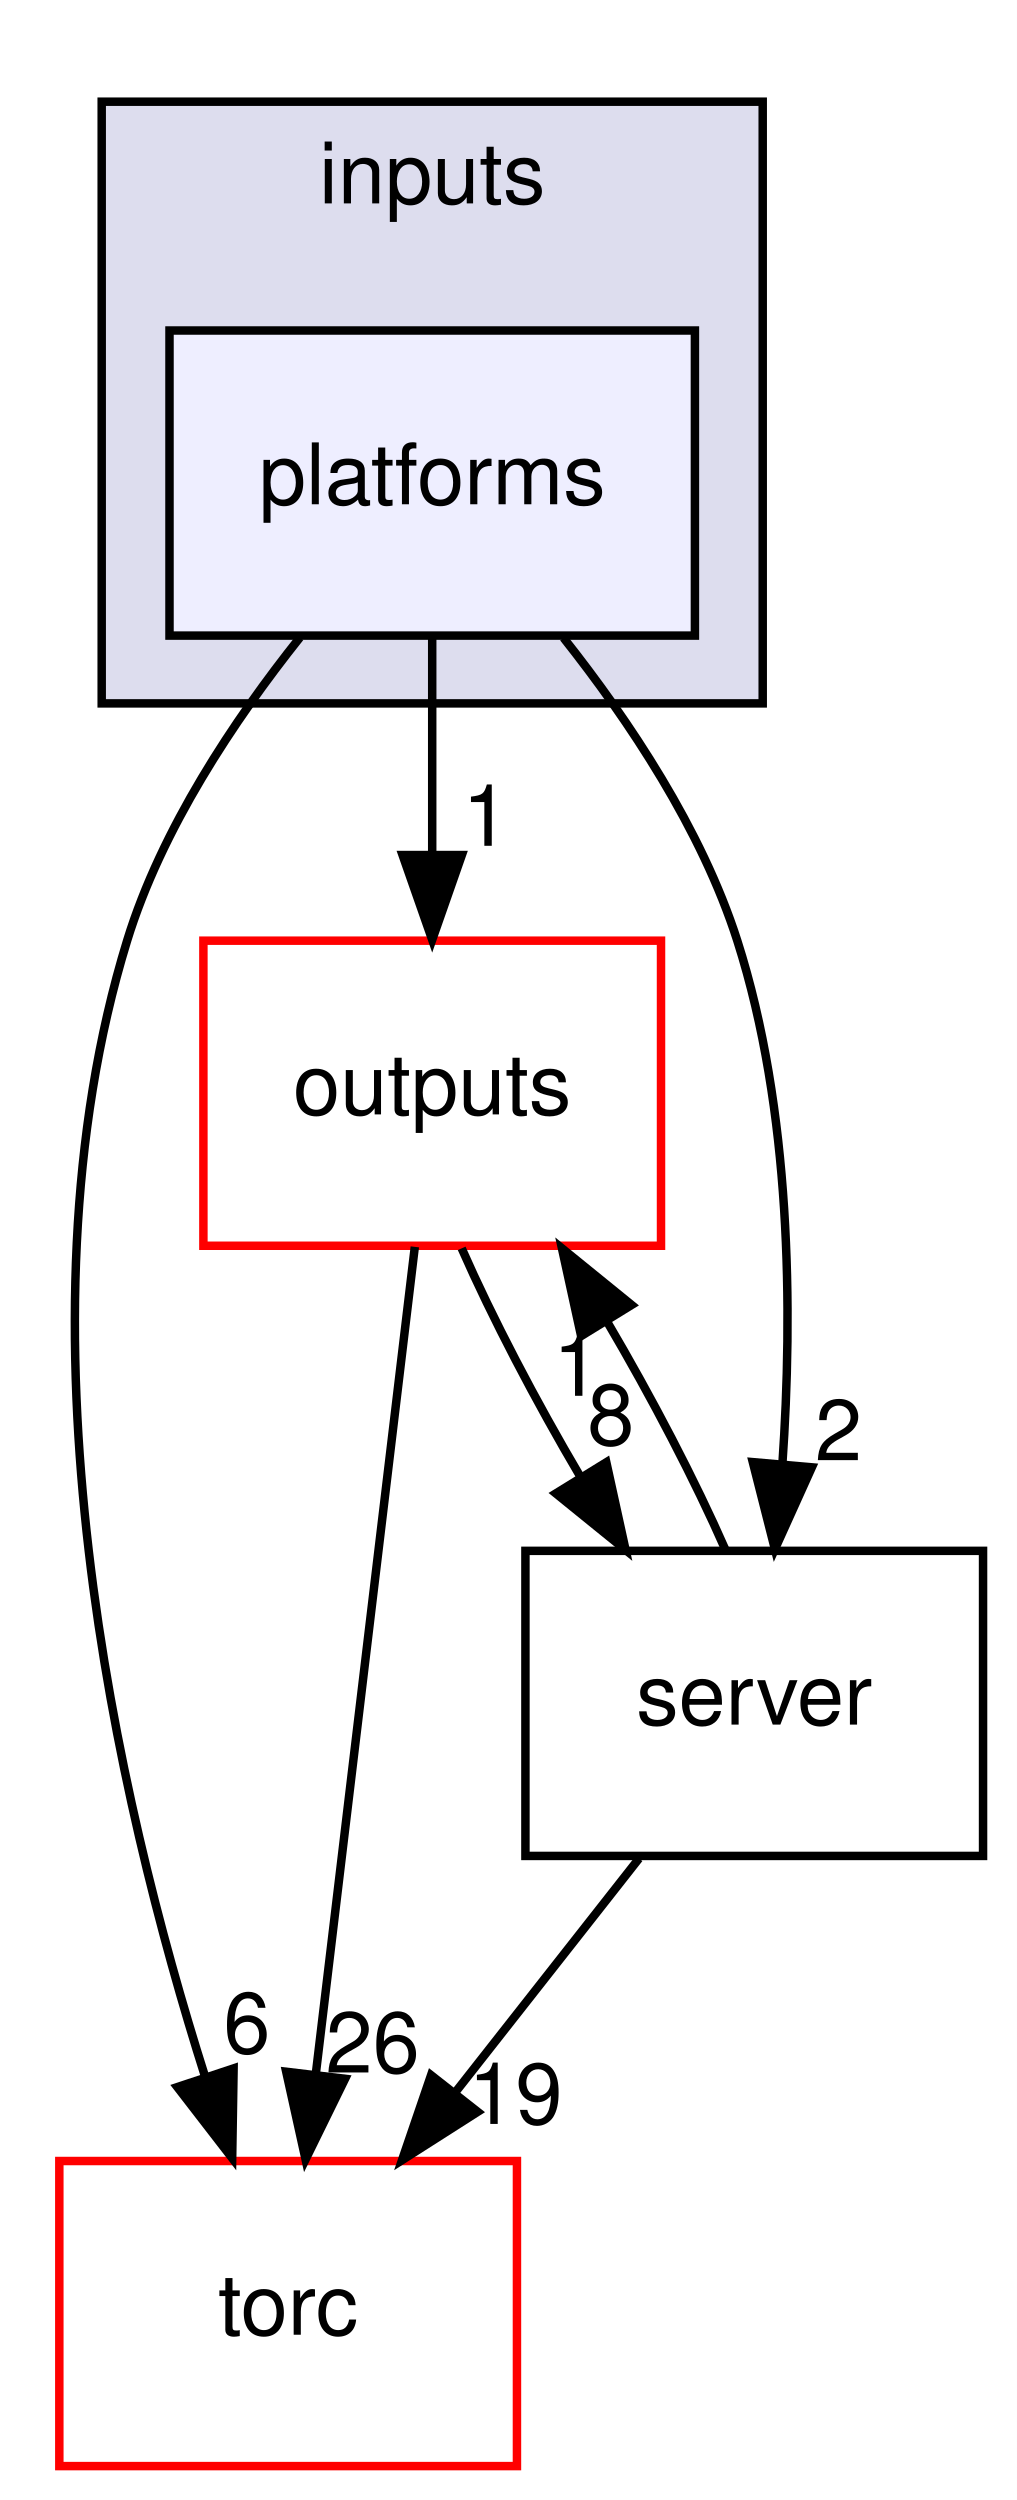
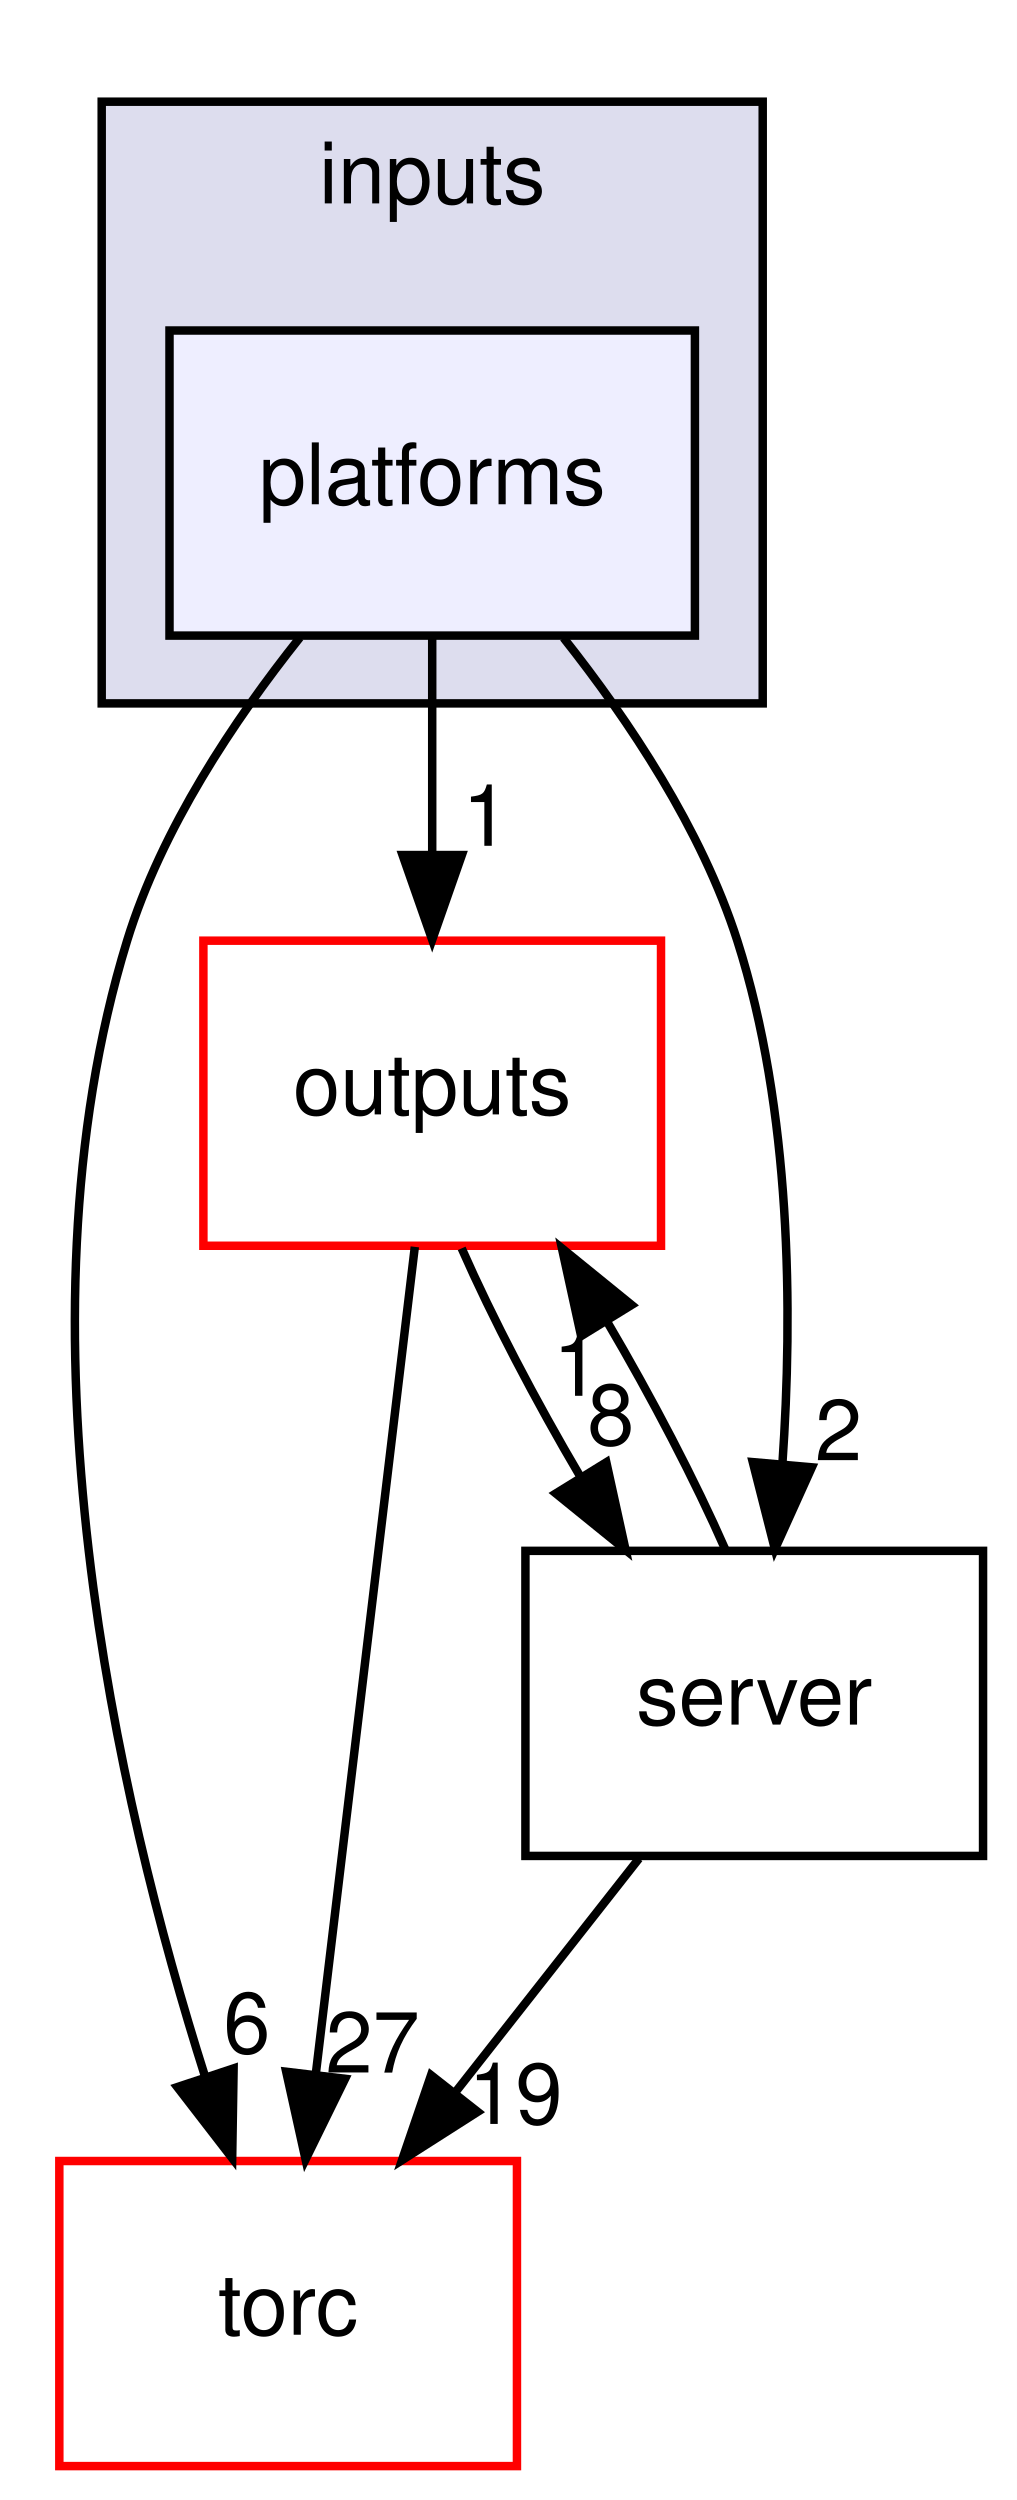
<svg xmlns="http://www.w3.org/2000/svg" xmlns:xlink="http://www.w3.org/1999/xlink" width="120pt" height="295pt" viewBox="0.00 0.00 120.00 295.00">
  <g id="graph0" class="graph" transform="scale(1 1) rotate(0) translate(4 291)">
    <polygon fill="white" stroke="none" points="-4,4 -4,-291 116,-291 116,4 -4,4" />
    <g id="clust1" class="cluster">
      <g id="a_clust1">
        <a xlink:href="dir_fb7b09e926df3dd6ae65d35d8e762017.html" target="_top" xlink:title="inputs">
          <polygon fill="#ddddee" stroke="black" points="8,-208 8,-279 86,-279 86,-208 8,-208" />
          <text text-anchor="middle" x="47" y="-267" font-family="Helvetica,sans-Serif" font-size="10.00">inputs</text>
        </a>
      </g>
    </g>
    <g id="node1" class="node">
      <g id="a_node1">
        <a xlink:href="dir_94a33b0d2c7d971598d92a73960ed717.html" target="_top" xlink:title="platforms">
          <polygon fill="#eeeeff" stroke="black" points="78,-252 16,-252 16,-216 78,-216 78,-252" />
          <text text-anchor="middle" x="47" y="-231.5" font-family="Helvetica,sans-Serif" font-size="10.00">platforms</text>
        </a>
      </g>
    </g>
    <g id="node2" class="node">
      <g id="a_node2">
        <a xlink:href="dir_19e1fafdf157c27762559b97f5d6a2d3.html" target="_top" xlink:title="torc">
          <polygon fill="white" stroke="red" points="57,-36 3,-36 3,-0 57,-0 57,-36" />
          <text text-anchor="middle" x="30" y="-15.5" font-family="Helvetica,sans-Serif" font-size="10.00">torc</text>
        </a>
      </g>
    </g>
    <g id="edge3" class="edge">
      <path fill="none" stroke="black" d="M31.39,-215.774C23.627,-206.03 15.054,-193.184 11,-180 -3.034,-134.363 9.875,-78.512 20.181,-46.023" />
      <polygon fill="black" stroke="black" points="23.567,-46.932 23.398,-36.339 16.924,-44.725 23.567,-46.932" />
      <g id="a_edge3-headlabel">
        <a xlink:href="dir_000003_000004.html" target="_top" xlink:title="6">
          <text text-anchor="middle" x="25.129" y="-48.739" font-family="Helvetica,sans-Serif" font-size="10.00">6</text>
        </a>
      </g>
    </g>
    <g id="node3" class="node">
      <g id="a_node3">
        <a xlink:href="dir_d03bd041034a3e88cd281d61691321a9.html" target="_top" xlink:title="outputs">
          <polygon fill="white" stroke="red" points="74,-180 20,-180 20,-144 74,-144 74,-180" />
          <text text-anchor="middle" x="47" y="-159.5" font-family="Helvetica,sans-Serif" font-size="10.00">outputs</text>
        </a>
      </g>
    </g>
    <g id="edge4" class="edge">
      <path fill="none" stroke="black" d="M47,-215.697C47,-207.983 47,-198.712 47,-190.112" />
      <polygon fill="black" stroke="black" points="50.5,-190.104 47,-180.104 43.5,-190.104 50.5,-190.104" />
      <g id="a_edge4-headlabel">
        <a xlink:href="dir_000003_000007.html" target="_top" xlink:title="1">
          <text text-anchor="middle" x="53.339" y="-191.199" font-family="Helvetica,sans-Serif" font-size="10.00">1</text>
        </a>
      </g>
    </g>
    <g id="node4" class="node">
      <g id="a_node4">
        <a xlink:href="dir_41e1742e44e2de38b3bc91f993fed282.html" target="_top" xlink:title="server">
          <polygon fill="none" stroke="black" points="112,-108 58,-108 58,-72 112,-72 112,-108" />
          <text text-anchor="middle" x="85" y="-87.5" font-family="Helvetica,sans-Serif" font-size="10.00">server</text>
        </a>
      </g>
    </g>
    <g id="edge5" class="edge">
      <path fill="none" stroke="black" d="M62.492,-215.737C70.221,-205.983 78.798,-193.137 83,-180 89.385,-160.036 89.567,-136.246 88.325,-118.287" />
      <polygon fill="black" stroke="black" points="91.801,-117.858 87.439,-108.203 84.828,-118.471 91.801,-117.858" />
      <g id="a_edge5-headlabel">
        <a xlink:href="dir_000003_000000.html" target="_top" xlink:title="2">
          <text text-anchor="middle" x="94.944" y="-118.69" font-family="Helvetica,sans-Serif" font-size="10.00">2</text>
        </a>
      </g>
    </g>
    <g id="edge1" class="edge">
      <path fill="none" stroke="black" d="M44.949,-143.871C42.052,-119.67 36.73,-75.211 33.279,-46.393" />
      <polygon fill="black" stroke="black" points="36.722,-45.702 32.058,-36.189 29.771,-46.534 36.722,-45.702" />
      <g id="a_edge1-headlabel">
-         <a xlink:href="dir_000007_000004.html" target="_top" xlink:title="26">
-           <text text-anchor="middle" x="39.968" y="-46.434" font-family="Helvetica,sans-Serif" font-size="10.00">26</text>
+         <a xlink:href="dir_000007_000004.html" target="_top" xlink:title="27">
+           <text text-anchor="middle" x="39.968" y="-46.434" font-family="Helvetica,sans-Serif" font-size="10.00">27</text>
        </a>
      </g>
    </g>
    <g id="edge2" class="edge">
      <path fill="none" stroke="black" d="M50.477,-143.697C54.056,-135.559 59.208,-125.689 64.514,-116.701" />
      <polygon fill="black" stroke="black" points="67.546,-118.452 69.82,-108.104 61.589,-114.776 67.546,-118.452" />
      <g id="a_edge2-headlabel">
        <a xlink:href="dir_000007_000000.html" target="_top" xlink:title="8">
          <text text-anchor="middle" x="68.075" y="-120.502" font-family="Helvetica,sans-Serif" font-size="10.00">8</text>
        </a>
      </g>
    </g>
    <g id="edge6" class="edge">
      <path fill="none" stroke="black" d="M71.404,-71.697C64.877,-63.389 56.932,-53.277 49.753,-44.141" />
      <polygon fill="black" stroke="black" points="52.37,-41.805 43.439,-36.104 46.865,-46.13 52.37,-41.805" />
      <g id="a_edge6-headlabel">
        <a xlink:href="dir_000000_000004.html" target="_top" xlink:title="19">
          <text text-anchor="middle" x="56.823" y="-40.377" font-family="Helvetica,sans-Serif" font-size="10.00">19</text>
        </a>
      </g>
    </g>
    <g id="edge7" class="edge">
      <path fill="none" stroke="black" d="M81.61,-108.104C78.057,-116.214 72.92,-126.076 67.616,-135.078" />
      <polygon fill="black" stroke="black" points="64.572,-133.346 62.309,-143.697 70.533,-137.017 64.572,-133.346" />
      <g id="a_edge7-headlabel">
        <a xlink:href="dir_000000_000007.html" target="_top" xlink:title="1">
          <text text-anchor="middle" x="64.039" y="-126.297" font-family="Helvetica,sans-Serif" font-size="10.00">1</text>
        </a>
      </g>
    </g>
  </g>
</svg>
